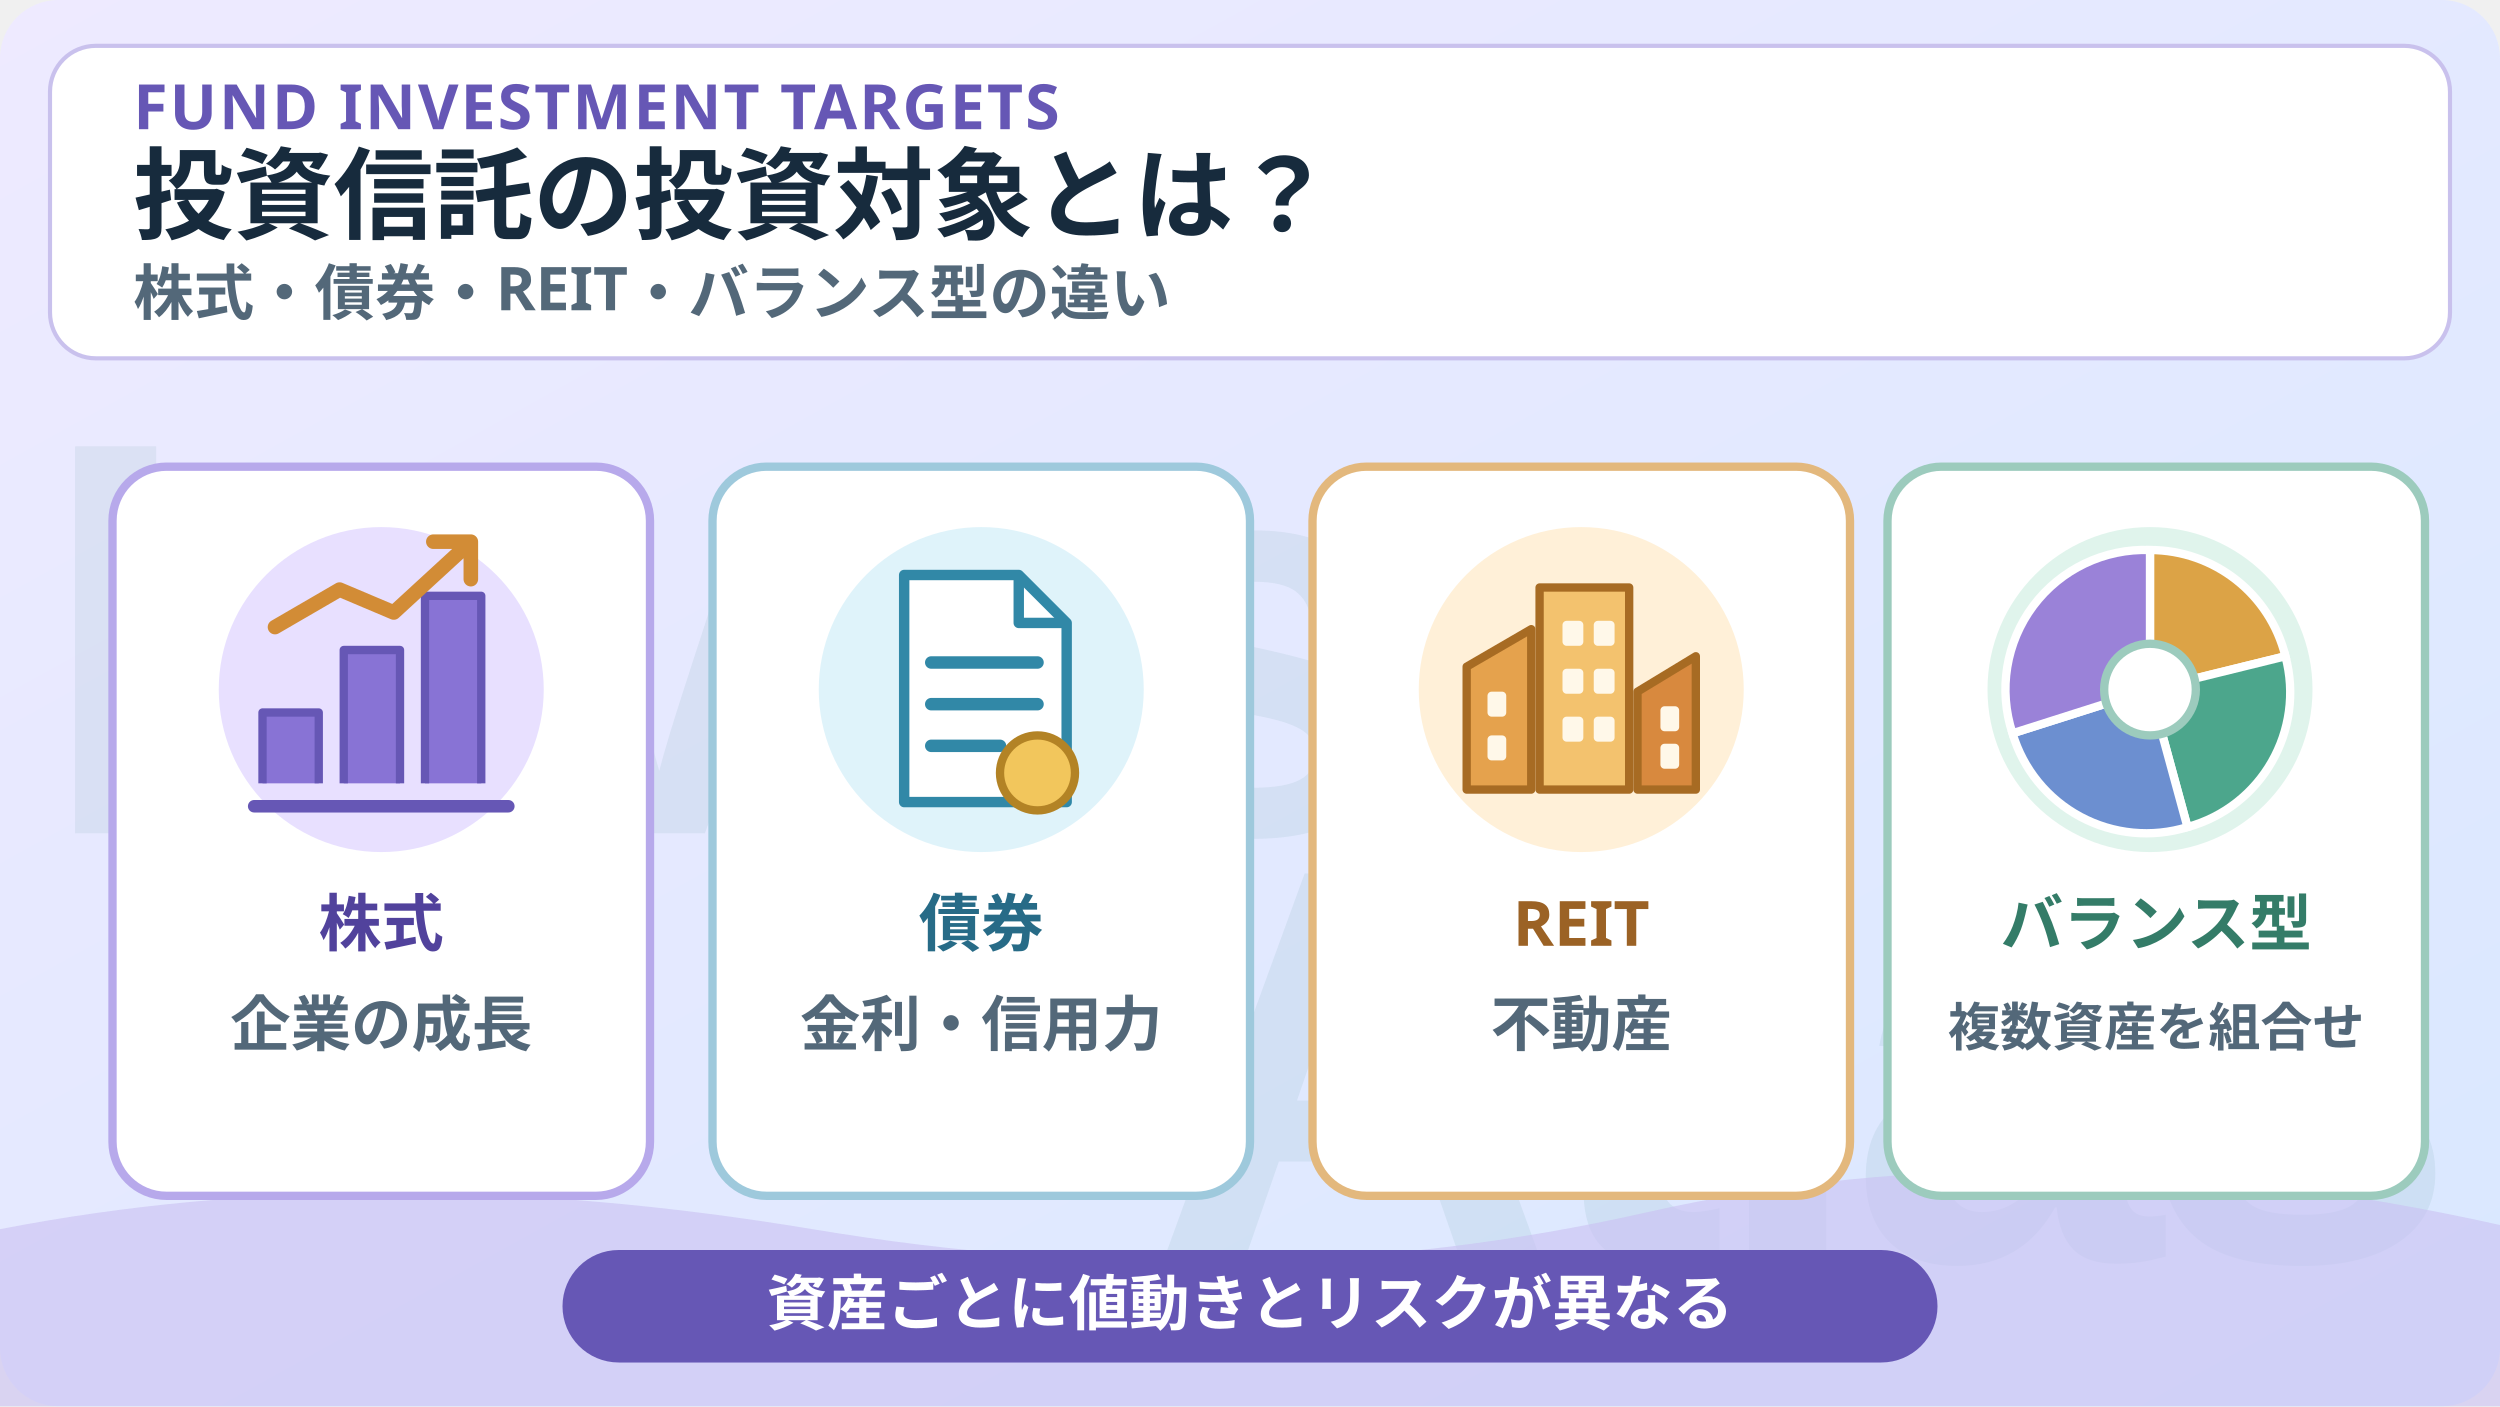
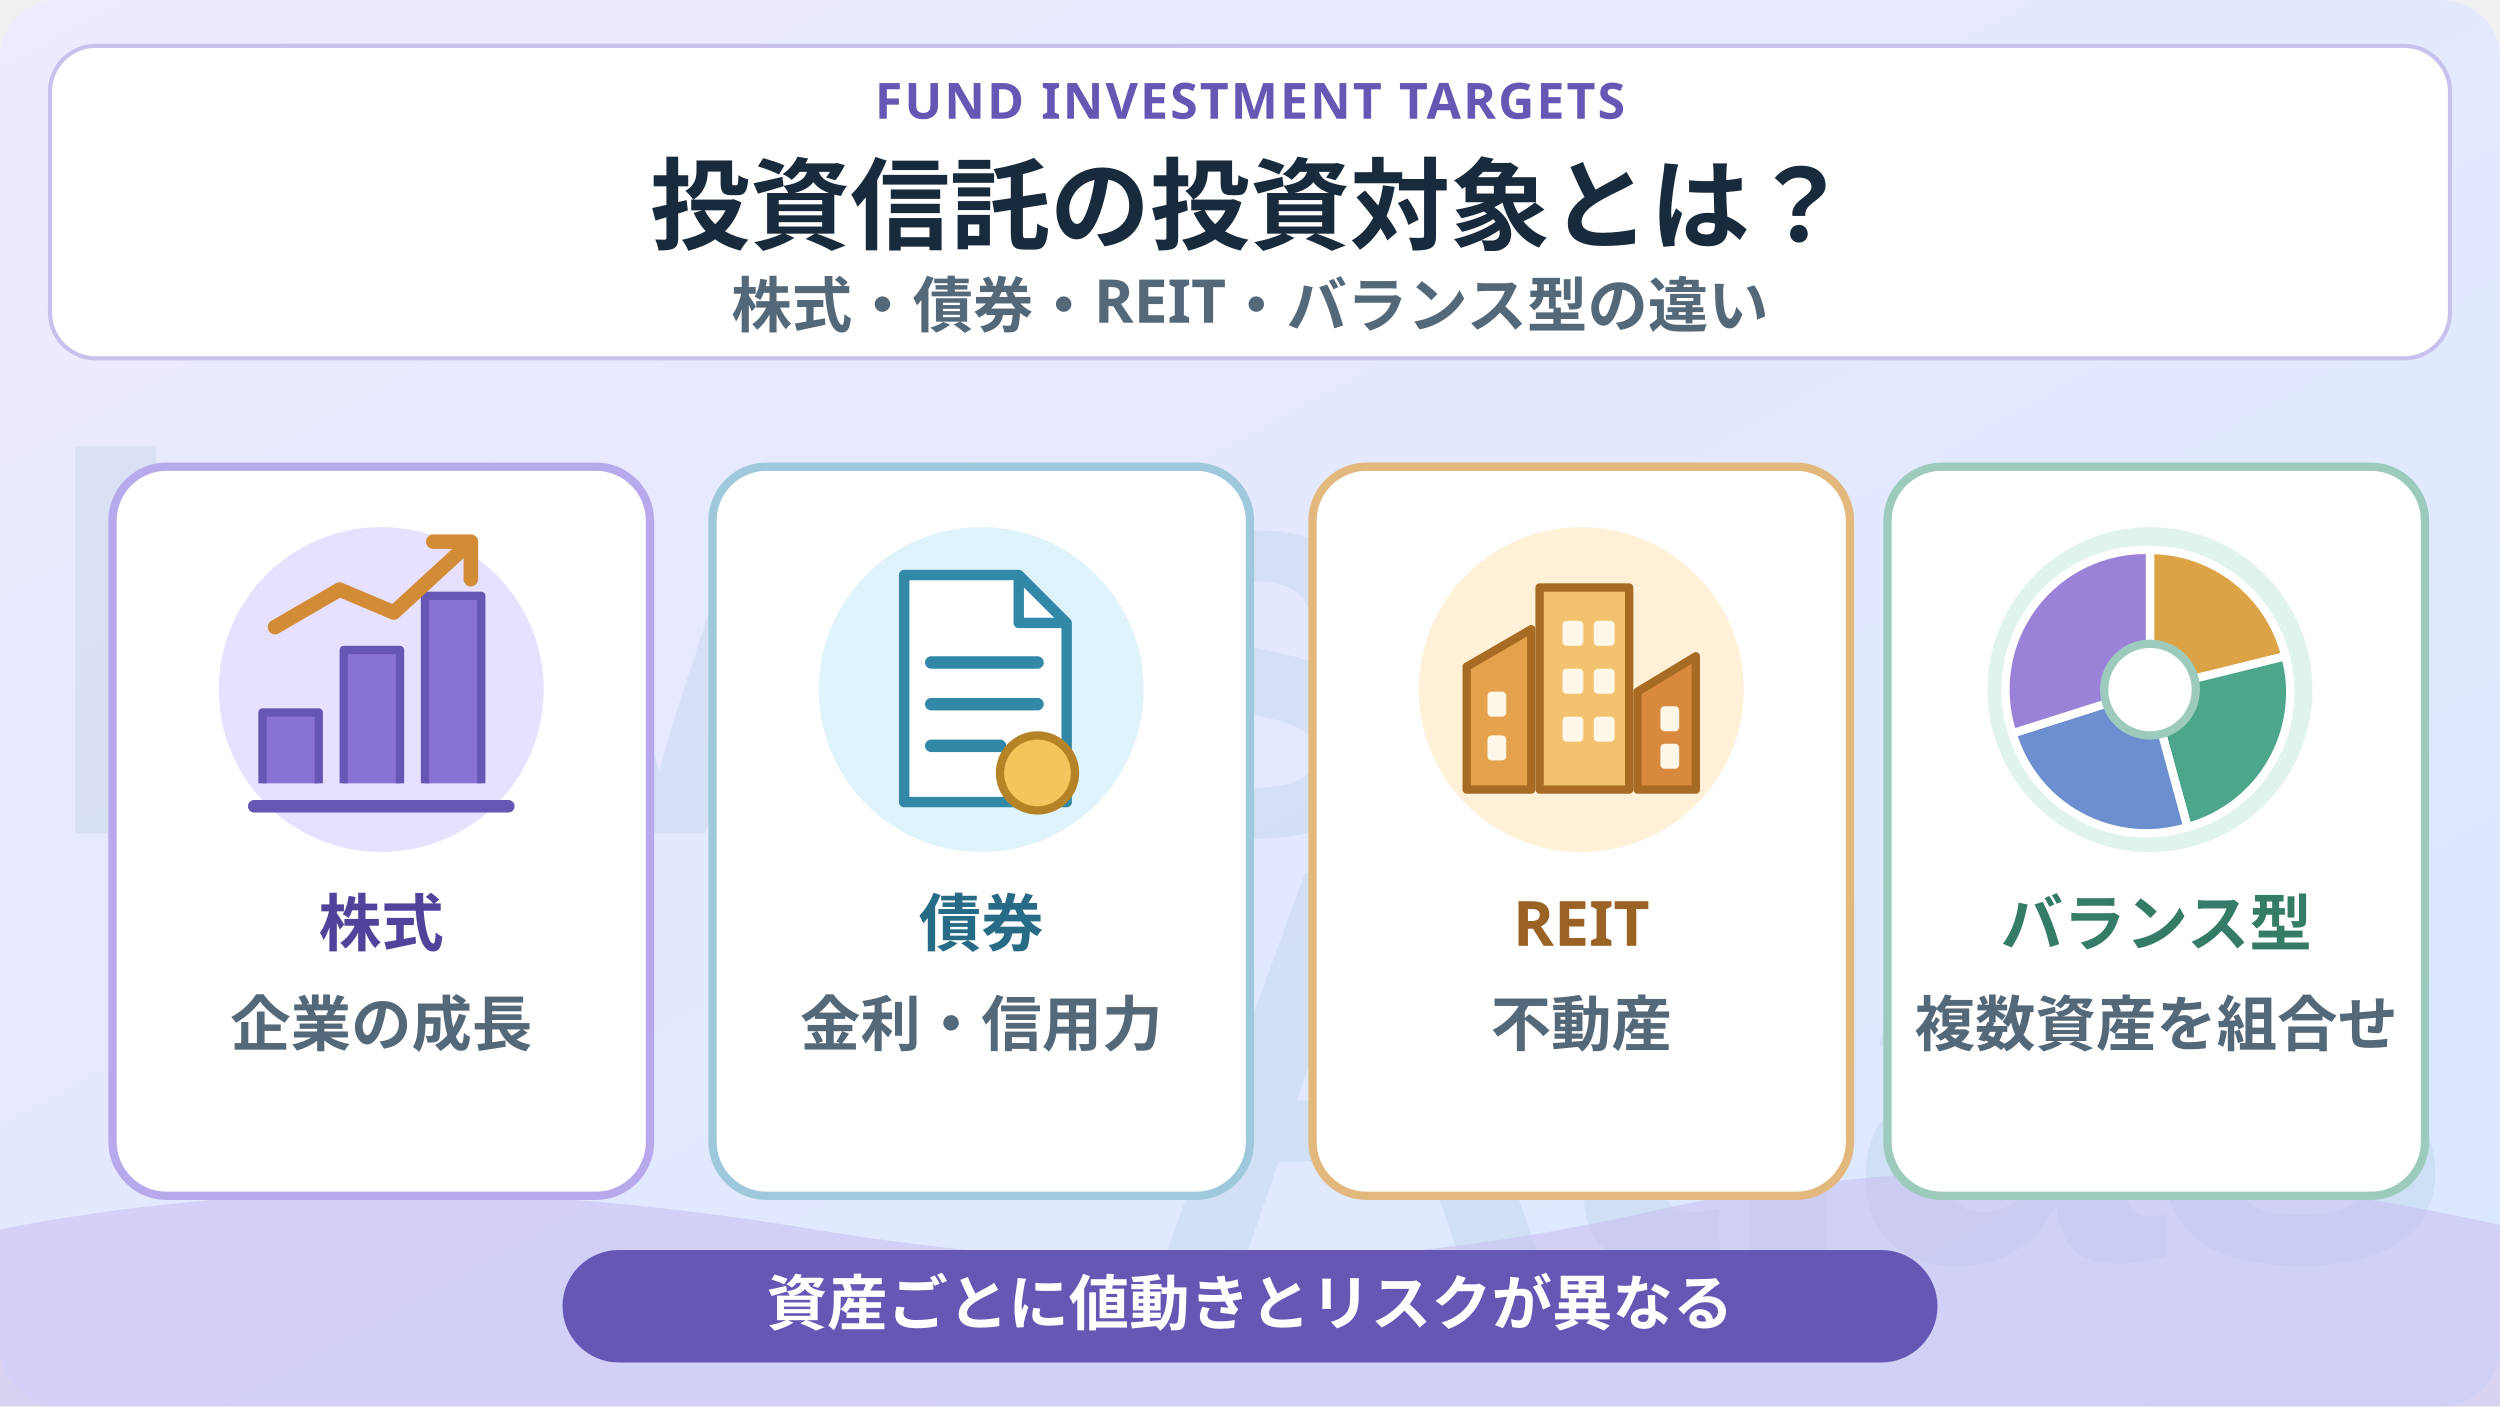
<svg xmlns="http://www.w3.org/2000/svg" width="1200" height="675" viewBox="0 0 1200 675" role="img" aria-labelledby="title desc">
  <defs>
    <linearGradient id="bg" x1="0" y1="0" x2="1" y2="1">
      <stop stop-color="#eeeaff" />
      <stop offset="1" stop-color="#d9e8ff" />
    </linearGradient>
    <linearGradient id="tile" x1="0" y1="0" x2="0" y2="1">
      <stop stop-color="#fff" />
      <stop offset="1" stop-color="#f9f8ff" />
    </linearGradient>
  </defs>
  <rect width="1200" height="675" rx="28" fill="url(#bg)" />
  <g id="invest-atlas-watermark" font-family="Arial, Helvetica, sans-serif" font-weight="800" font-size="270" letter-spacing="-8" fill="#176d65" opacity="0.075">
    <text x="18" y="400">Invest</text>
    <text x="1180" y="605" text-anchor="end">Atlas</text>
  </g>
  <rect x="24" y="22" width="1152" height="150" rx="22" fill="#fff" stroke="#c9c1ed" stroke-width="2" />
-   <text x="64" y="62" font-family="sans-serif" font-size="30" font-weight="800" letter-spacing="1" fill="#6657b5">FUND INVESTMENT TARGETS</text>
-   <text x="64" y="111" font-family="sans-serif" font-size="48" font-weight="800" fill="#172b3d">投資信託の投資対象とは？</text>
-   <text x="64" y="151" font-family="sans-serif" font-size="29" font-weight="650" fill="#536879">株式・債券・REIT・バランス型の違い</text>
+   <text x="600" y="57" text-anchor="middle" font-family="sans-serif" font-size="24" font-weight="800" letter-spacing="1" fill="#6657b5">FUND INVESTMENT TARGETS</text>
+   <text x="600" y="116" text-anchor="middle" font-family="sans-serif" font-size="48" font-weight="800" fill="#172b3d">投資信託の投資対象とは？</text>
+   <text x="600" y="157" text-anchor="middle" font-family="sans-serif" font-size="29" font-weight="650" fill="#536879">株式・債券・REIT・バランス型の違い</text>
  <path d="M0 590Q180 555 390 590T790 582T1200 588V675H0Z" fill="#c9c0f1" opacity=".6" />
  <g>
    <rect x="54" y="224" width="258" height="350" rx="26" fill="#fff" stroke="#b7a9eb" stroke-width="4" />
    <circle cx="183" cy="331" r="78" fill="#e8e0ff" />
    <path d="M126 376V342H153V376M165 376V312H192V376M204 376V286H231V376" fill="#8873d5" stroke="#6657b5" stroke-width="4" stroke-linejoin="round" />
    <path d="M122 387H244" stroke="#6657b5" stroke-width="6" stroke-linecap="round" />
    <path d="M132 301L163 283L189 294L226 260M208 260H226V278" fill="none" stroke="#d28c36" stroke-width="7" stroke-linecap="round" stroke-linejoin="round" />
    <text x="183" y="454" text-anchor="middle" font-family="sans-serif" font-size="30" font-weight="800" fill="#51429c">株式</text>
    <text x="183" y="502" text-anchor="middle" font-family="sans-serif" font-size="29" font-weight="650" fill="#536879">企業の成長</text>
    <rect x="342" y="224" width="258" height="350" rx="26" fill="#fff" stroke="#9ec9dc" stroke-width="4" />
    <circle cx="471" cy="331" r="78" fill="#dff3fa" />
    <path d="M434 276H489L512 299V385H434Z" fill="#fff" stroke="#3188a7" stroke-width="5" stroke-linejoin="round" />
    <path d="M489 276V299H512" fill="none" stroke="#3188a7" stroke-width="5" stroke-linejoin="round" />
    <path d="M447 318H498M447 338H498M447 358H480" stroke="#3188a7" stroke-width="6" stroke-linecap="round" />
    <circle cx="498" cy="371" r="18" fill="#f2c65c" stroke="#b38325" stroke-width="4" />
    <text x="471" y="454" text-anchor="middle" font-family="sans-serif" font-size="30" font-weight="800" fill="#276b87">債券</text>
    <text x="471" y="502" text-anchor="middle" font-family="sans-serif" font-size="29" font-weight="650" fill="#536879">金利・信用力</text>
    <rect x="630" y="224" width="258" height="350" rx="26" fill="#fff" stroke="#e3b87d" stroke-width="4" />
    <circle cx="759" cy="331" r="78" fill="#fff0d8" />
    <path d="M704 379V320L735 302V379Z" fill="#e5a24d" stroke="#a76b23" stroke-width="4" stroke-linejoin="round" />
    <path d="M739 379V282H782V379Z" fill="#f3c26e" stroke="#a76b23" stroke-width="4" stroke-linejoin="round" />
    <path d="M786 379V332L814 315V379Z" fill="#d8893e" stroke="#a76b23" stroke-width="4" stroke-linejoin="round" />
    <g fill="#fff8e9">
      <rect x="714" y="332" width="9" height="12" rx="2" />
      <rect x="714" y="353" width="9" height="12" rx="2" />
      <rect x="750" y="298" width="10" height="12" rx="2" />
      <rect x="765" y="298" width="10" height="12" rx="2" />
      <rect x="750" y="321" width="10" height="12" rx="2" />
      <rect x="765" y="321" width="10" height="12" rx="2" />
      <rect x="750" y="344" width="10" height="12" rx="2" />
      <rect x="765" y="344" width="10" height="12" rx="2" />
      <rect x="797" y="339" width="9" height="12" rx="2" />
      <rect x="797" y="357" width="9" height="12" rx="2" />
    </g>
    <text x="759" y="454" text-anchor="middle" font-family="sans-serif" font-size="30" font-weight="800" fill="#9b6225">REIT</text>
    <text x="759" y="502" text-anchor="middle" font-family="sans-serif" font-size="29" font-weight="650" fill="#536879">不動産</text>
    <rect x="906" y="224" width="258" height="350" rx="26" fill="#fff" stroke="#9ccbbd" stroke-width="4" />
    <circle cx="1032" cy="331" r="78" fill="#e0f4ec" />
    <path d="M1032 331V264A67 67 0 0 1 1097 315Z" fill="#dca346" stroke="#fff" stroke-width="4" />
    <path d="M1032 331L1097 315A67 67 0 0 1 1050 397Z" fill="#4ca68c" stroke="#fff" stroke-width="4" />
    <path d="M1032 331L1050 397A67 67 0 0 1 966 352Z" fill="#6c8fd0" stroke="#fff" stroke-width="4" />
    <path d="M1032 331L966 352A67 67 0 0 1 1032 264Z" fill="#9a82d8" stroke="#fff" stroke-width="4" />
    <circle cx="1032" cy="331" r="22" fill="#fff" stroke="#9ccbbd" stroke-width="4" />
    <text x="1035" y="454" text-anchor="middle" font-family="sans-serif" font-size="30" font-weight="800" fill="#347c68">バランス型</text>
-     <text x="1035" y="502" text-anchor="middle" font-family="sans-serif" font-size="25" font-weight="650" fill="#536879">複数資産を組合せ</text>
+     <text x="1035" y="502" text-anchor="middle" font-family="sans-serif" font-size="29" font-weight="650" fill="#536879">複数資産を組合せ</text>
  </g>
  <rect x="270" y="600" width="660" height="54" rx="27" fill="#6657b5" />
  <text x="600" y="636" text-anchor="middle" font-family="sans-serif" font-size="29" font-weight="800" fill="#fff">資産ごとに値動きとリスクが異なる</text>
</svg>
